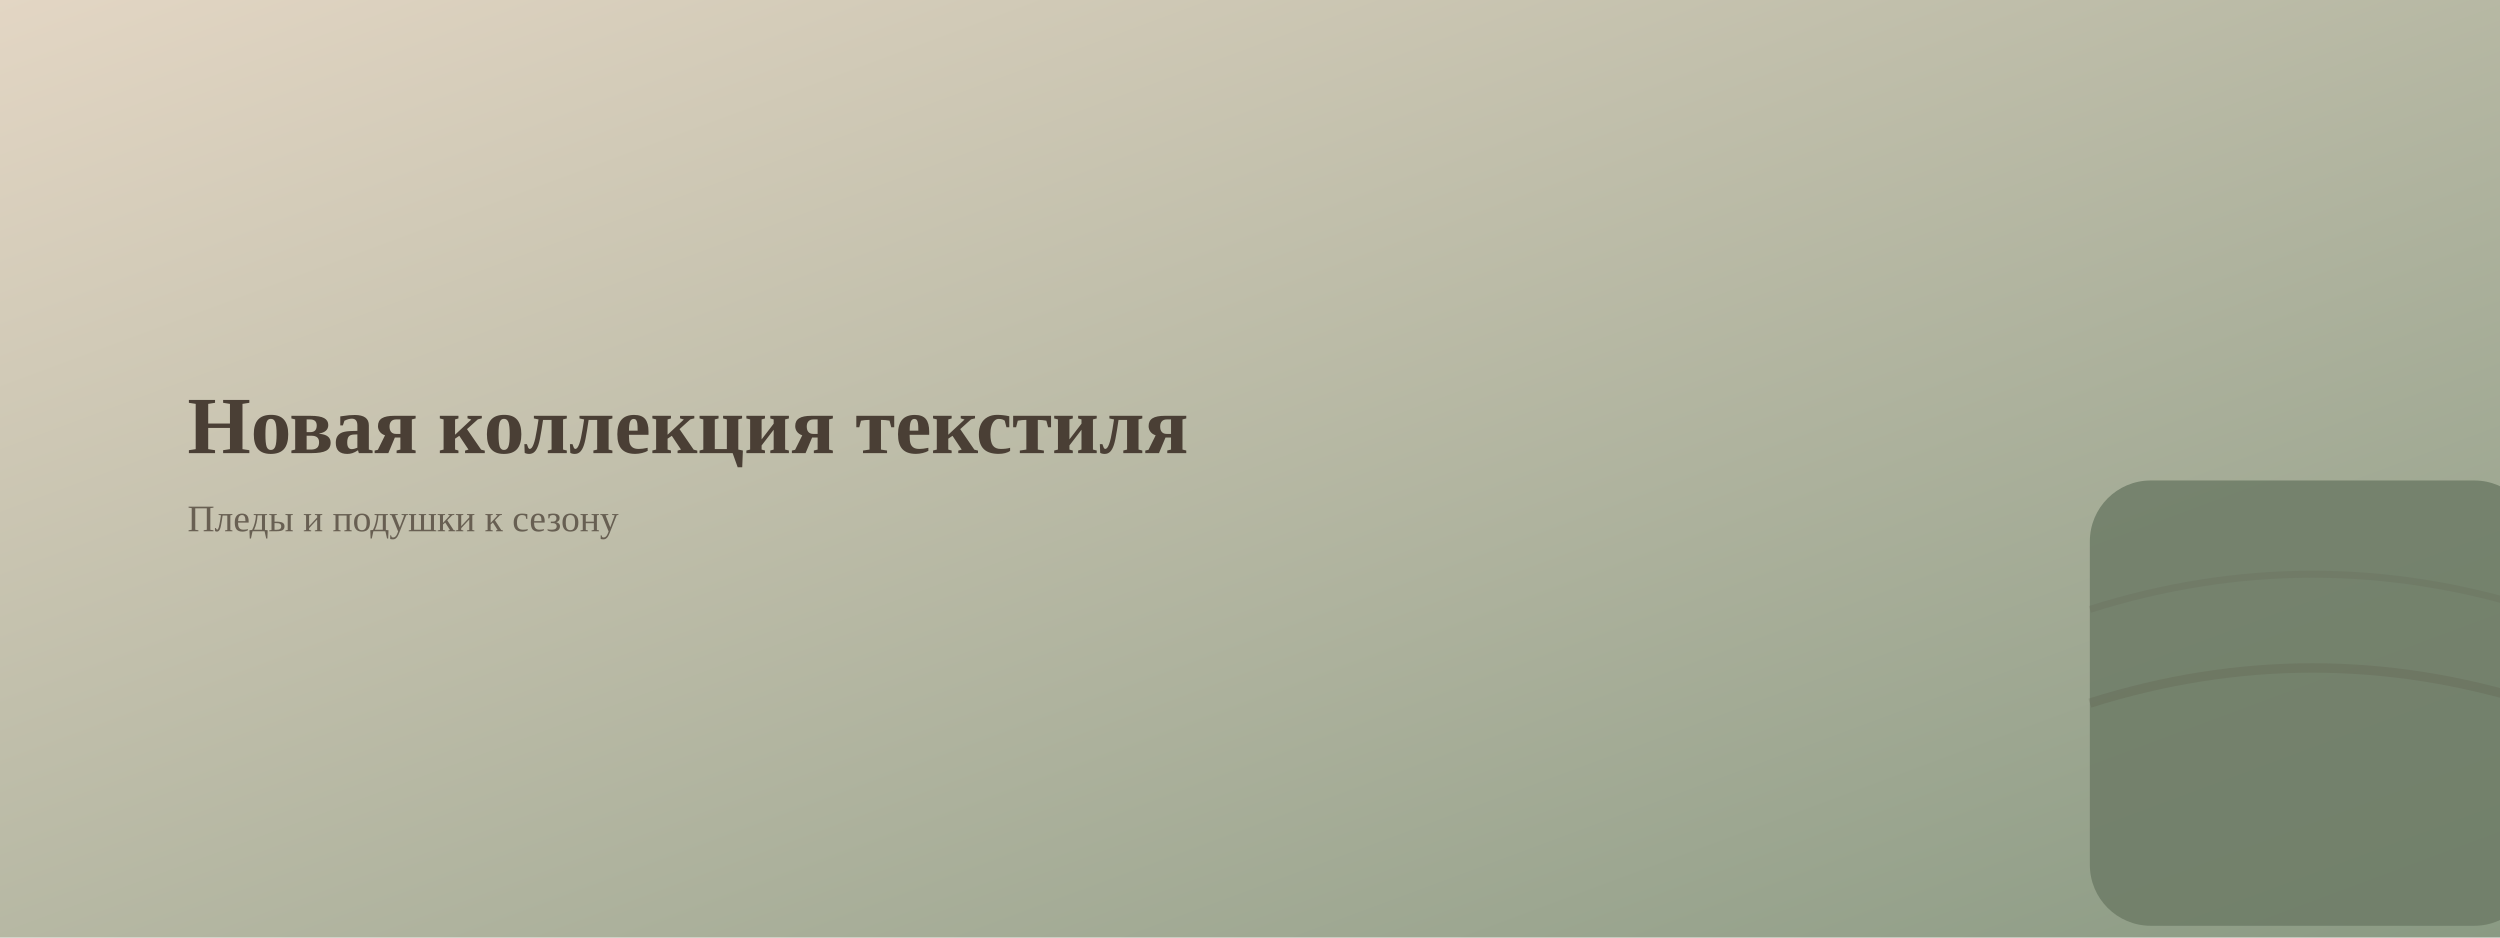
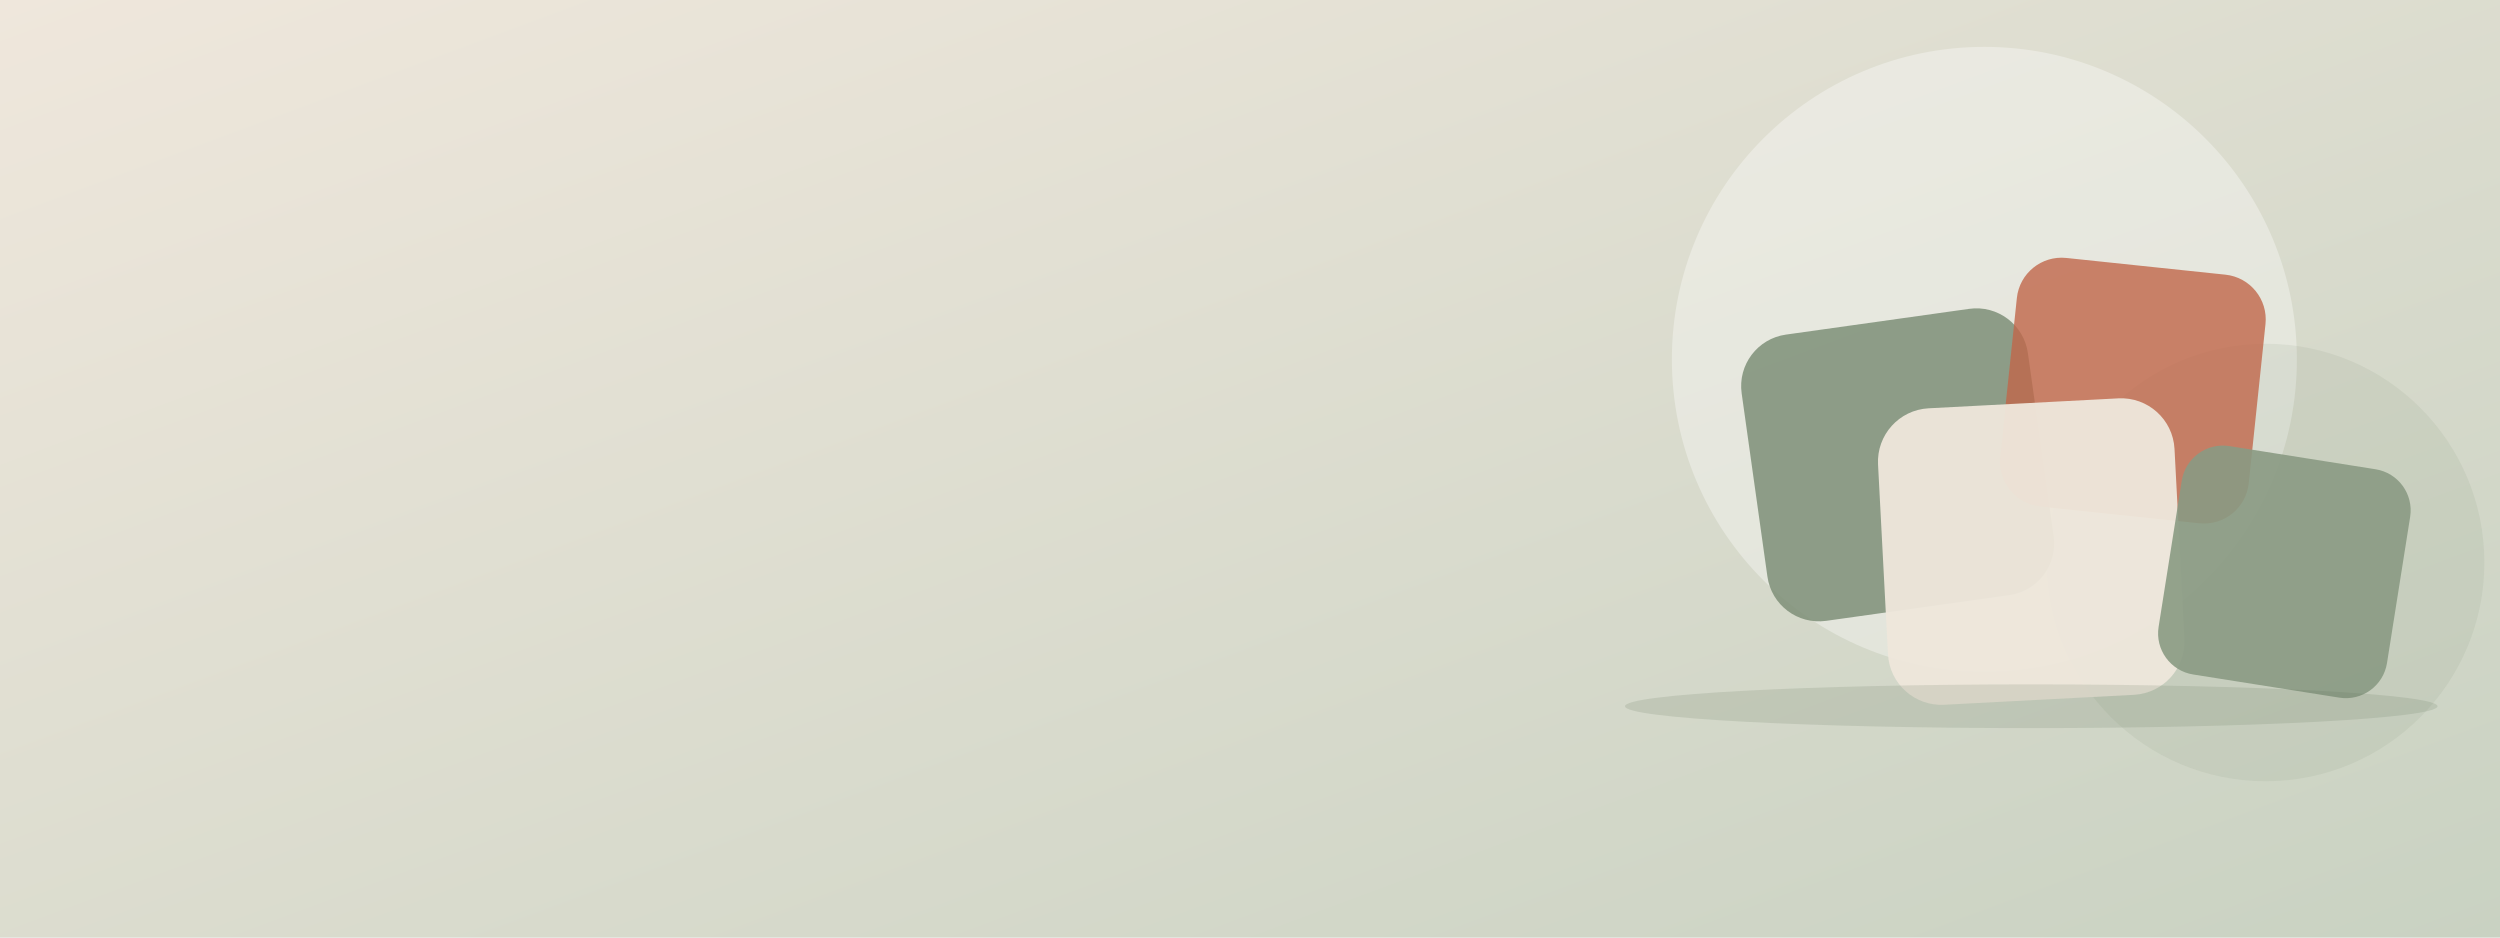
- <svg xmlns="http://www.w3.org/2000/svg" width="1600" height="600" viewBox="0 0 1600 600" role="img">
+ <svg xmlns="http://www.w3.org/2000/svg" width="1600" height="600" viewBox="0 0 1600 600" role="presentation">
  <defs>
-     <linearGradient id="hero2" x1="0%" y1="0%" x2="100%" y2="100%">
-       <stop offset="0%" stop-color="#E3D6C4" />
-       <stop offset="100%" stop-color="#8A9A83" />
+     <linearGradient id="hero-2" x1="0%" y1="0%" x2="100%" y2="100%">
+       <stop offset="0%" stop-color="#EFE7DC" />
+       <stop offset="100%" stop-color="#C9D2C2" />
    </linearGradient>
  </defs>
-   <rect width="1600" height="600" fill="url(#hero2)" />
-   <g transform="translate(1180,0.0) scale(1.5)">
-     <g fill="#6E7C67" fill-opacity="0.85">
-       <rect x="105" y="205" width="190" height="190" rx="26" />
-       <path d="M 105 300 Q 200 270 295 300" fill="none" stroke="#4A3F35" stroke-opacity="0.15" stroke-width="4" />
-       <path d="M 105 260 Q 200 230 295 260" fill="none" stroke="#4A3F35" stroke-opacity="0.1" stroke-width="3" />
-     </g>
-   </g>
-   <text x="120" y="290.0" font-family="Georgia, 'Times New Roman', serif" font-size="52" font-weight="bold" fill="#4A3F35">Новая коллекция текстиля</text>
-   <text x="120" y="340.0" font-family="Georgia, 'Times New Roman', serif" font-size="24" fill="#4A3F35" fill-opacity="0.75">Пледы и подушки к сезону</text>
+   <rect width="1600" height="600" fill="url(#hero-2)" />
+   <circle cx="1270" cy="230" r="200" fill="#FFFFFF" fill-opacity="0.34" />
+   <circle cx="1450" cy="360" r="140" fill="#7E9078" fill-opacity="0.12" />
+   <rect x="1122" y="205" width="185" height="185" rx="33.3" fill="#7E9078" fill-opacity="0.85" transform="rotate(-8 1214.5 297.5)" />
+   <rect x="1285" y="170" width="160" height="160" rx="28.8" fill="#C0674A" fill-opacity="0.8" transform="rotate(6 1365.0 250.0)" />
+   <rect x="1205" y="258" width="190" height="190" rx="34.2" fill="#EFE7DC" fill-opacity="0.95" transform="rotate(-3 1300.0 353.0)" />
+   <rect x="1388" y="292" width="148" height="148" rx="26.64" fill="#8A9A83" fill-opacity="0.9" transform="rotate(9 1462.0 366.0)" />
+   <ellipse cx="1300" cy="452" rx="260" ry="14" fill="#5C6B55" fill-opacity="0.16" />
</svg>
